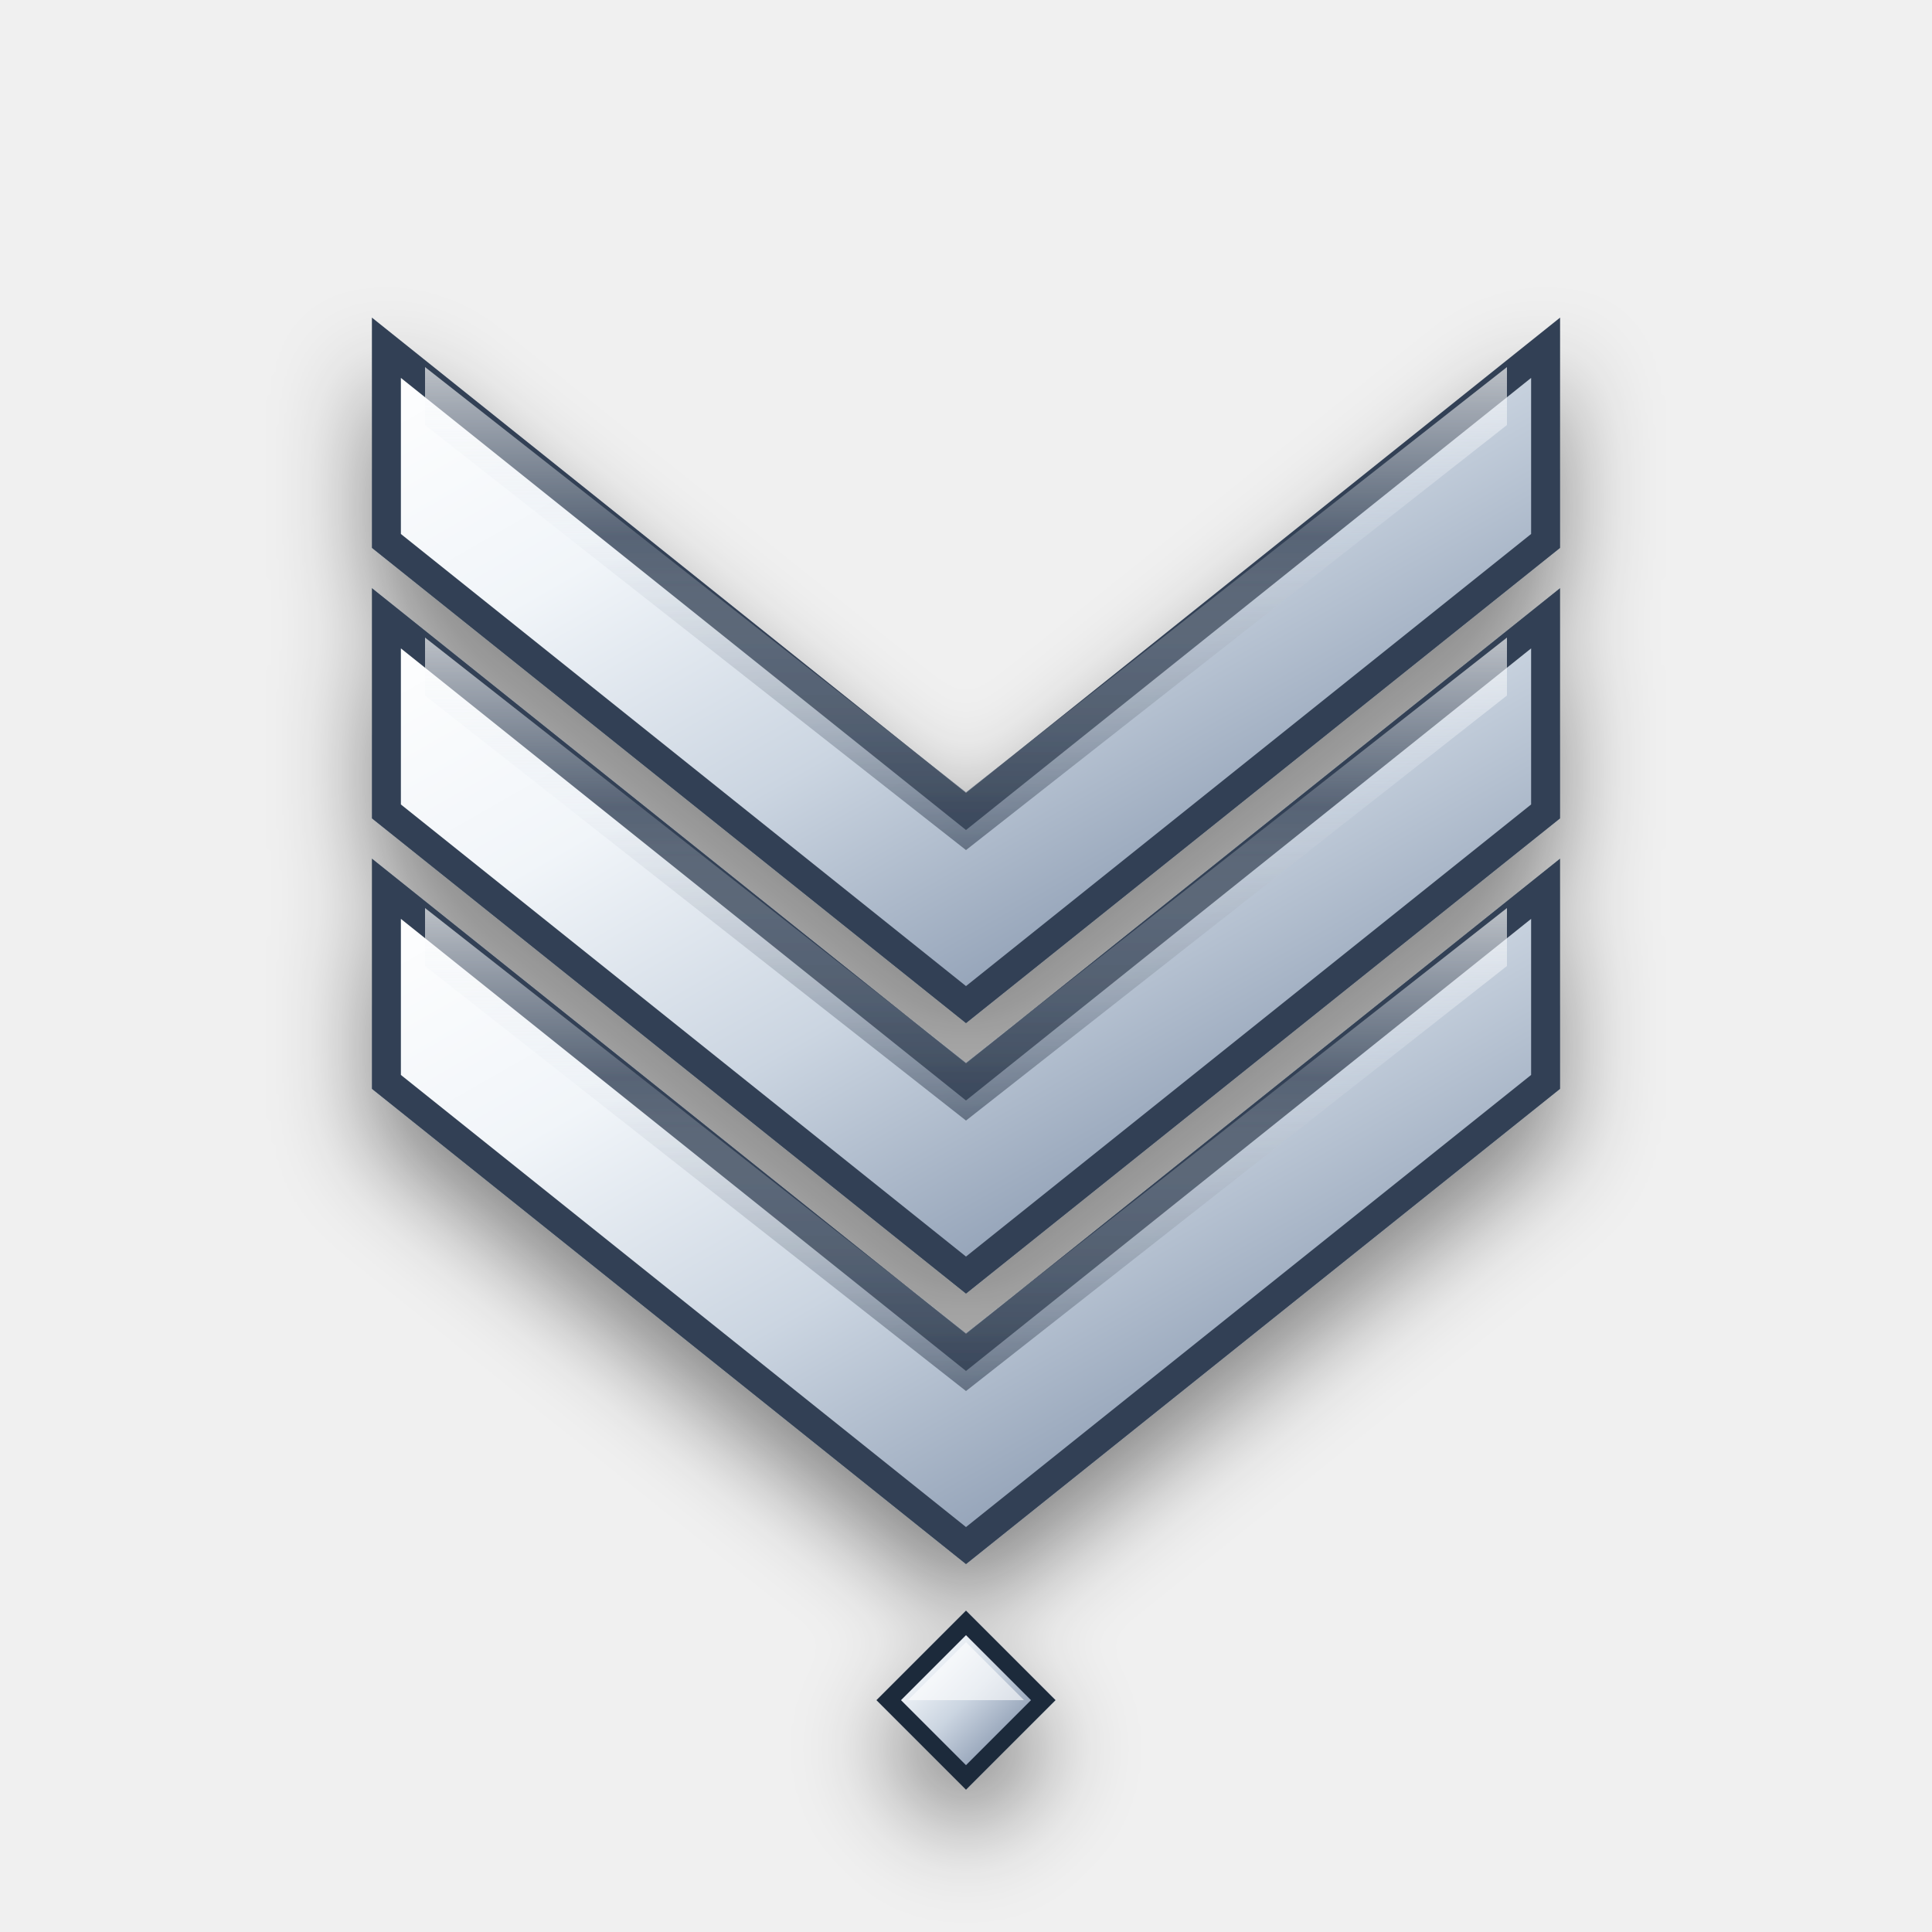
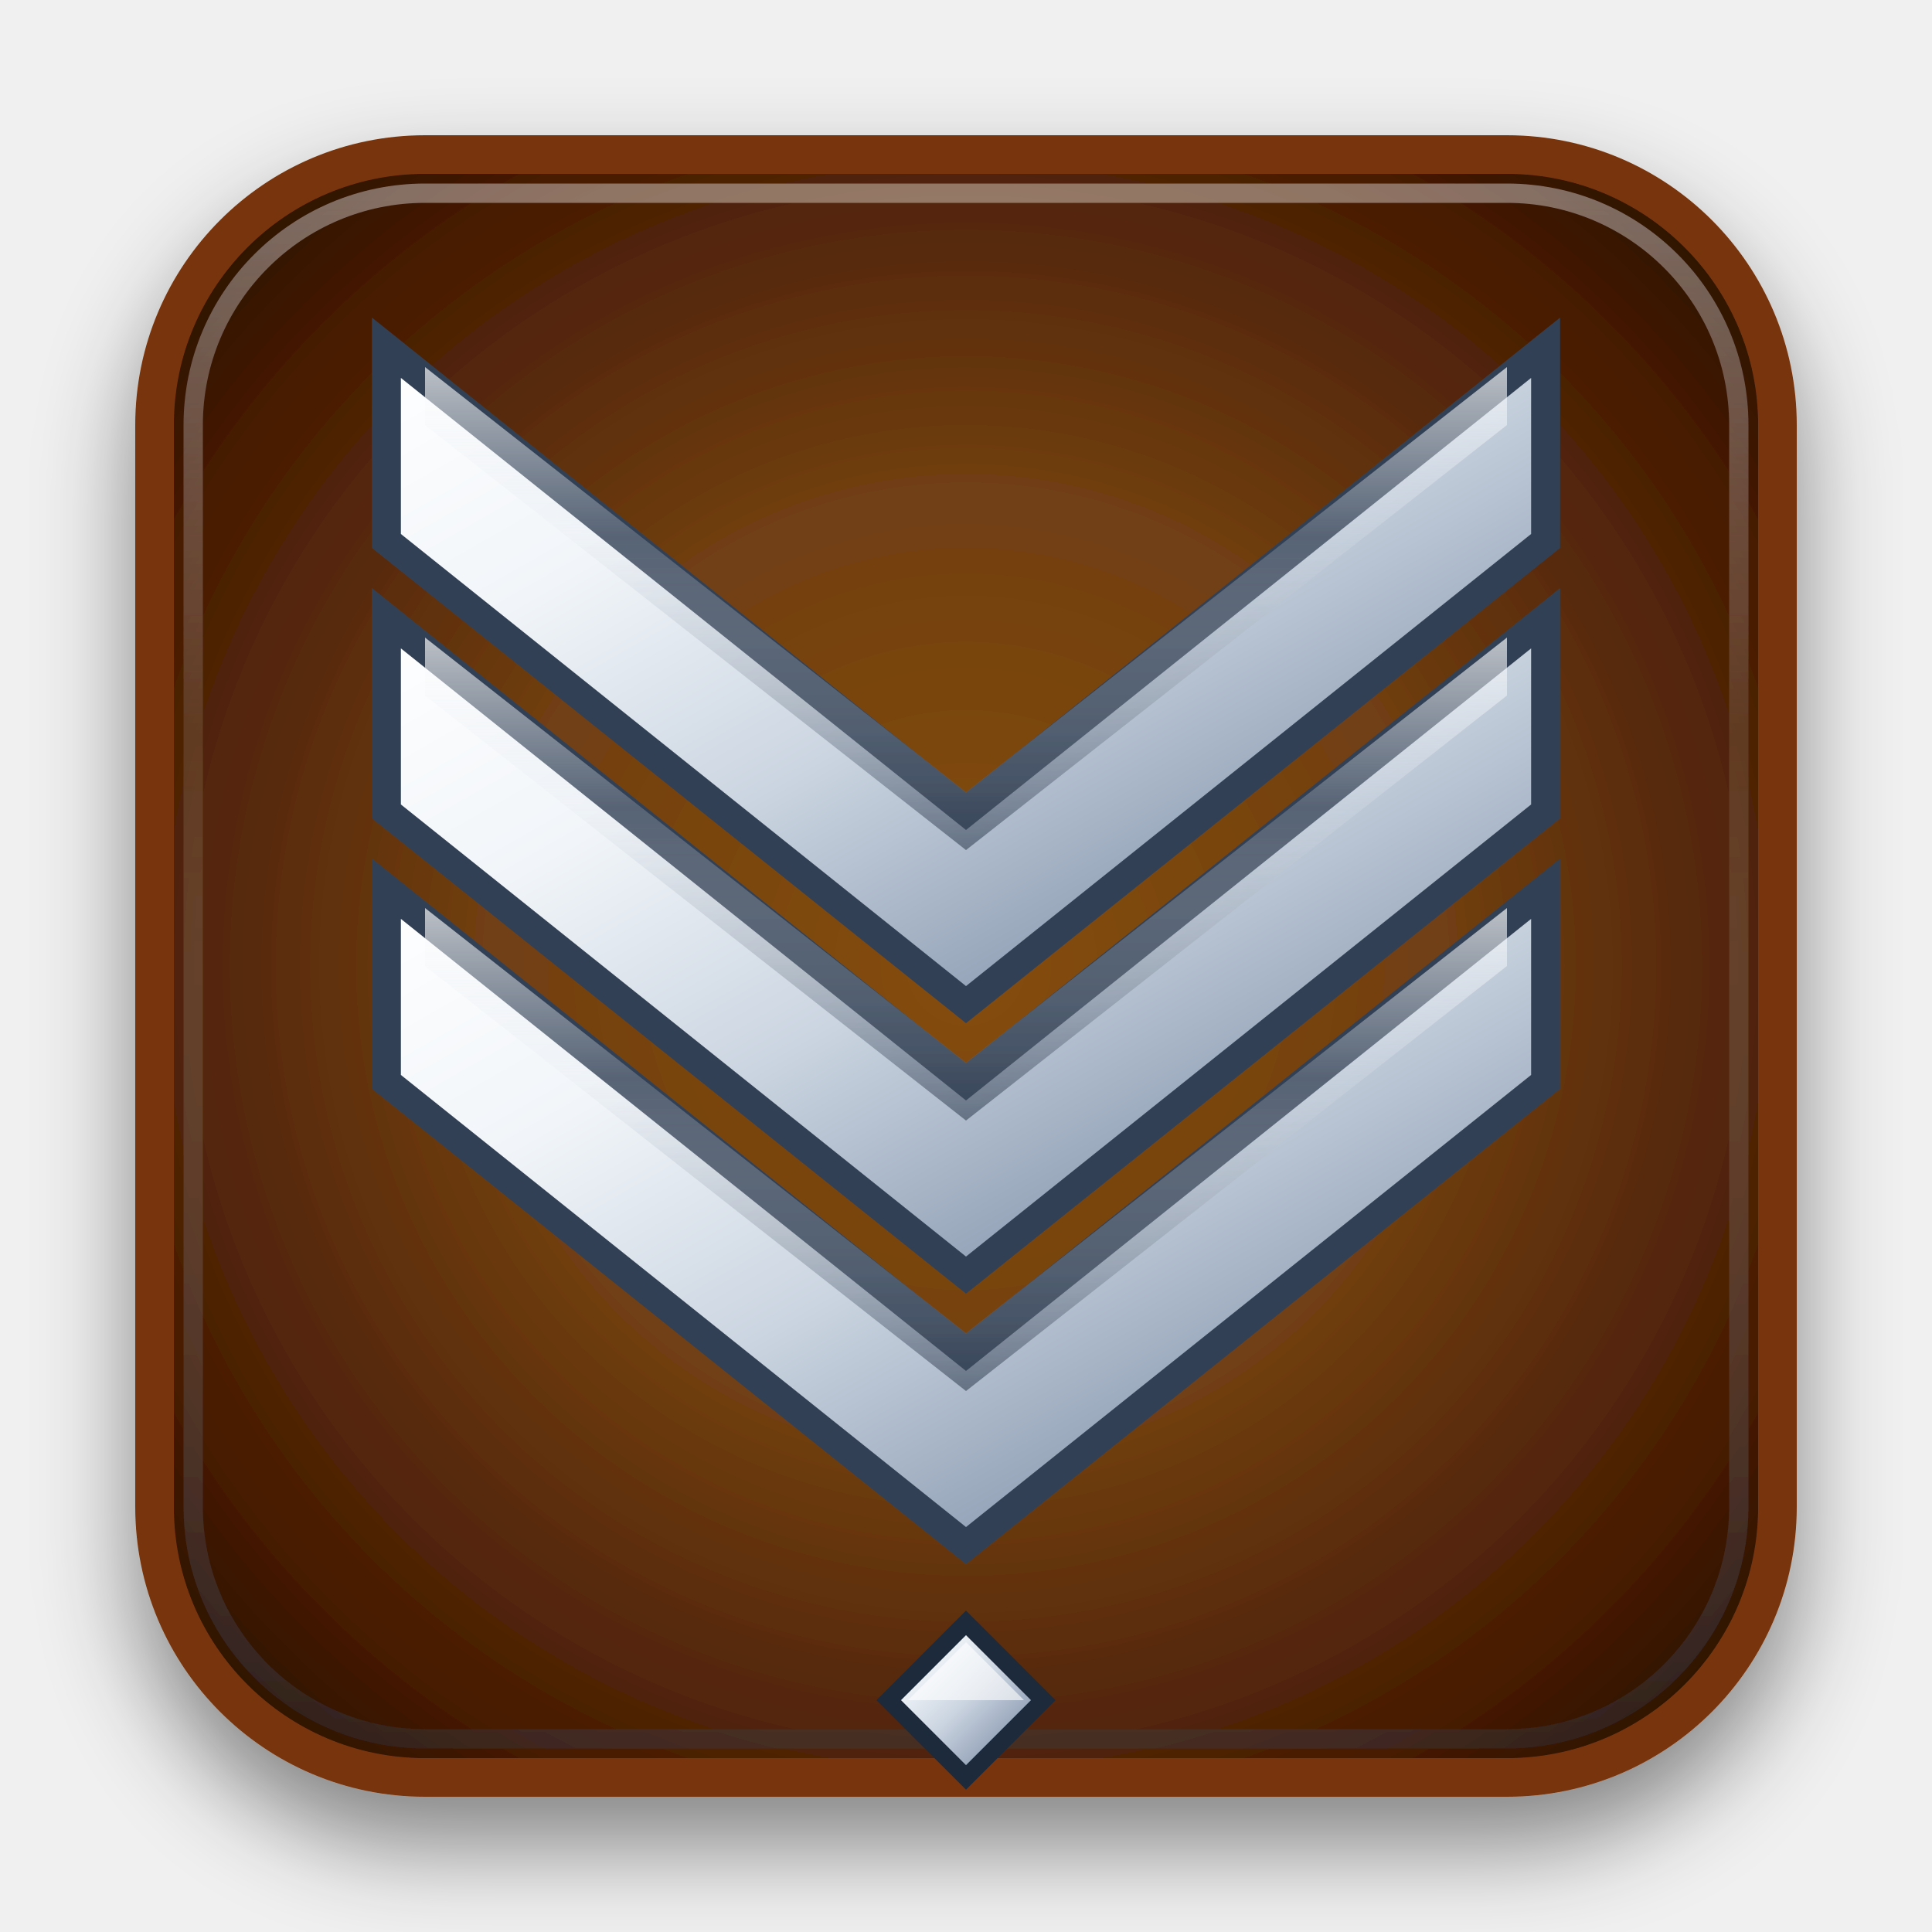
<svg xmlns="http://www.w3.org/2000/svg" viewBox="0 0 100 100" width="100%" height="100%">
  <defs>
    <linearGradient id="silverGrad" x1="0%" y1="0%" x2="100%" y2="100%">
      <stop offset="0%" stop-color="#FFFFFF" />
      <stop offset="25%" stop-color="#F1F5F9" />
      <stop offset="50%" stop-color="#CBD5E1" />
      <stop offset="75%" stop-color="#94A3B8" />
      <stop offset="100%" stop-color="#475569" />
    </linearGradient>
    <linearGradient id="silverBevel" x1="0%" y1="0%" x2="0%" y2="100%">
      <stop offset="0%" stop-color="#FFFFFF" stop-opacity="0.95" />
      <stop offset="35%" stop-color="#E2E8F0" stop-opacity="0.3" />
      <stop offset="100%" stop-color="#334155" stop-opacity="0.85" />
    </linearGradient>
    <linearGradient id="starFacetLight" x1="0%" y1="0%" x2="100%" y2="100%">
      <stop offset="0%" stop-color="#FFFFFF" />
      <stop offset="40%" stop-color="#F8FAFC" />
      <stop offset="100%" stop-color="#CBD5E1" />
    </linearGradient>
    <linearGradient id="starFacetDark" x1="0%" y1="0%" x2="100%" y2="100%">
      <stop offset="0%" stop-color="#94A3B8" />
      <stop offset="60%" stop-color="#64748B" />
      <stop offset="100%" stop-color="#334155" />
    </linearGradient>
    <linearGradient id="goldGrad" x1="0%" y1="0%" x2="100%" y2="100%">
      <stop offset="0%" stop-color="#FFFBEB" />
      <stop offset="20%" stop-color="#FDE047" />
      <stop offset="50%" stop-color="#F59E0B" />
      <stop offset="80%" stop-color="#D97706" />
      <stop offset="100%" stop-color="#78350F" />
    </linearGradient>
    <linearGradient id="goldBevel" x1="0%" y1="0%" x2="0%" y2="100%">
      <stop offset="0%" stop-color="#FEF9C3" stop-opacity="0.95" />
      <stop offset="50%" stop-color="#F59E0B" stop-opacity="0.35" />
      <stop offset="100%" stop-color="#92400E" stop-opacity="0.9" />
    </linearGradient>
    <linearGradient id="goldStarFacetLight" x1="0%" y1="0%" x2="100%" y2="100%">
      <stop offset="0%" stop-color="#FEF9C3" />
      <stop offset="40%" stop-color="#FDE047" />
      <stop offset="100%" stop-color="#F59E0B" />
    </linearGradient>
    <linearGradient id="goldStarFacetDark" x1="0%" y1="0%" x2="100%" y2="100%">
      <stop offset="0%" stop-color="#D97706" />
      <stop offset="60%" stop-color="#B45309" />
      <stop offset="100%" stop-color="#78350F" />
    </linearGradient>
    <linearGradient id="diamondCyan" x1="0%" y1="0%" x2="100%" y2="100%">
      <stop offset="0%" stop-color="#F0F9FF" />
      <stop offset="25%" stop-color="#7DD3FC" />
      <stop offset="50%" stop-color="#0284C7" />
      <stop offset="85%" stop-color="#0369A1" />
      <stop offset="100%" stop-color="#0C4A6E" />
    </linearGradient>
    <linearGradient id="diamondGold" x1="0%" y1="0%" x2="100%" y2="100%">
      <stop offset="0%" stop-color="#FFFBEB" />
      <stop offset="25%" stop-color="#FDE047" />
      <stop offset="50%" stop-color="#F59E0B" />
      <stop offset="80%" stop-color="#D97706" />
      <stop offset="100%" stop-color="#78350F" />
    </linearGradient>
    <linearGradient id="facetTop" x1="0%" y1="0%" x2="0%" y2="100%">
      <stop offset="0%" stop-color="#FFFFFF" stop-opacity="0.9" />
      <stop offset="100%" stop-color="#38BDF8" stop-opacity="0.2" />
    </linearGradient>
    <linearGradient id="facetBottom" x1="0%" y1="0%" x2="0%" y2="100%">
      <stop offset="0%" stop-color="#0284C7" stop-opacity="0.3" />
      <stop offset="100%" stop-color="#082F49" stop-opacity="0.85" />
    </linearGradient>
    <linearGradient id="facetGoldTop" x1="0%" y1="0%" x2="0%" y2="100%">
      <stop offset="0%" stop-color="#FFFFFF" stop-opacity="0.95" />
      <stop offset="100%" stop-color="#FDE047" stop-opacity="0.25" />
    </linearGradient>
    <linearGradient id="facetGoldBottom" x1="0%" y1="0%" x2="0%" y2="100%">
      <stop offset="0%" stop-color="#B45309" stop-opacity="0.35" />
      <stop offset="100%" stop-color="#451A03" stop-opacity="0.9" />
    </linearGradient>
    <radialGradient id="plateCrimson" cx="50%" cy="50%" r="65%">
      <stop offset="0%" stop-color="#6B1D22" />
      <stop offset="50%" stop-color="#4A1216" />
      <stop offset="85%" stop-color="#2D0A0C" />
      <stop offset="100%" stop-color="#1A0406" />
    </radialGradient>
    <filter id="badgeShadow" x="-20%" y="-20%" width="140%" height="140%">
      <feDropShadow dx="0" dy="2.5" stdDeviation="2.5" flood-color="#000000" flood-opacity="0.45" />
    </filter>
    <filter id="goldGlow" x="-30%" y="-30%" width="160%" height="160%">
      <feDropShadow dx="0" dy="1" stdDeviation="3.5" flood-color="#F59E0B" flood-opacity="0.5" />
    </filter>
+     <radialGradient id="plateGrey" cx="50%" cy="50%" r="65%">
+       <stop offset="0%" stop-color="#475569" />
+       <stop offset="50%" stop-color="#334155" />
+       <stop offset="85%" stop-color="#1E293B" />
+       <stop offset="100%" stop-color="#0F172A" />
+     </radialGradient>
+     <radialGradient id="plateLeather" cx="50%" cy="50%" r="65%">
+       <stop offset="0%" stop-color="#854D0E" />
+       <stop offset="45%" stop-color="#713F12" />
+       <stop offset="85%" stop-color="#451A03" />
+       <stop offset="100%" stop-color="#260E02" />
+     </radialGradient>
+     <radialGradient id="plateBlue" cx="50%" cy="50%" r="65%">
+       <stop offset="0%" stop-color="#0284C7" />
+       <stop offset="45%" stop-color="#0369A1" />
+       <stop offset="85%" stop-color="#0C4A6E" />
+       <stop offset="100%" stop-color="#082F49" />
+     </radialGradient>
+     <radialGradient id="plateGreen" cx="50%" cy="50%" r="65%">
+       <stop offset="0%" stop-color="#16A34A" />
+       <stop offset="45%" stop-color="#15803D" />
+       <stop offset="85%" stop-color="#14532D" />
+       <stop offset="100%" stop-color="#052E16" />
+     </radialGradient>
+     <radialGradient id="plateCrimson" cx="50%" cy="50%" r="65%">
+       <stop offset="0%" stop-color="#6B1D22" />
+       <stop offset="50%" stop-color="#4A1216" />
+       <stop offset="85%" stop-color="#2D0A0C" />
+       <stop offset="100%" stop-color="#1A0406" />
+     </radialGradient>
+     <radialGradient id="plateBlack" cx="50%" cy="50%" r="65%">
+       <stop offset="0%" stop-color="#181A22" />
+       <stop offset="50%" stop-color="#0D0E14" />
+       <stop offset="85%" stop-color="#05060A" />
+       <stop offset="100%" stop-color="#000000" />
+     </radialGradient>
+     <linearGradient id="diamondSilver" x1="0%" y1="0%" x2="100%" y2="100%">
+       <stop offset="0%" stop-color="#FFFFFF" />
+       <stop offset="25%" stop-color="#F1F5F9" />
+       <stop offset="50%" stop-color="#CBD5E1" />
+       <stop offset="75%" stop-color="#94A3B8" />
+       <stop offset="100%" stop-color="#475569" />
+     </linearGradient>
+     <linearGradient id="facetSilverTop" x1="0%" y1="0%" x2="0%" y2="100%">
+       <stop offset="0%" stop-color="#FFFFFF" stop-opacity="0.95" />
+       <stop offset="100%" stop-color="#CBD5E1" stop-opacity="0.3" />
+     </linearGradient>
+     <linearGradient id="facetSilverBottom" x1="0%" y1="0%" x2="0%" y2="100%">
+       <stop offset="0%" stop-color="#94A3B8" stop-opacity="0.4" />
+       <stop offset="100%" stop-color="#334155" stop-opacity="0.85" />
+     </linearGradient>
  </defs>
  <g filter="url(#badgeShadow)">
+     <rect x="8" y="8" width="84" height="84" rx="14" fill="url(#plateLeather)" stroke="#78350F" stroke-width="2" />
+     <rect x="10" y="10" width="80" height="80" rx="12" fill="none" stroke="url(#silverBevel)" stroke-width="1" opacity="0.4" />
    <path d="M 20 18 L 50 42 L 80 18 L 80 28 L 50 52 L 20 28 Z" fill="url(#silverGrad)" stroke="#334155" stroke-width="1.5" />
    <path d="M 22 19 L 50 41 L 78 19 L 78 22 L 50 44 L 22 22 Z" fill="url(#silverBevel)" opacity="0.7" />
    <path d="M 20 32 L 50 56 L 80 32 L 80 42 L 50 66 L 20 42 Z" fill="url(#silverGrad)" stroke="#334155" stroke-width="1.5" />
    <path d="M 22 33 L 50 55 L 78 33 L 78 36 L 50 58 L 22 36 Z" fill="url(#silverBevel)" opacity="0.7" />
    <path d="M 20 46 L 50 70 L 80 46 L 80 56 L 50 80 L 20 56 Z" fill="url(#silverGrad)" stroke="#334155" stroke-width="1.5" />
    <path d="M 22 47 L 50 69 L 78 47 L 78 50 L 50 72 L 22 50 Z" fill="url(#silverBevel)" opacity="0.7" />
    <g id="pips">
      <g transform="translate(50, 88)">
        <polygon points="0,-4 4,0 0,4 -4,0" fill="url(#silverGrad)" stroke="#1E293B" stroke-width="0.9" />
        <polygon points="0,-3 3,0 0,0 -3,0" fill="#FFFFFF" opacity="0.6" />
      </g>
    </g>
  </g>
</svg>
